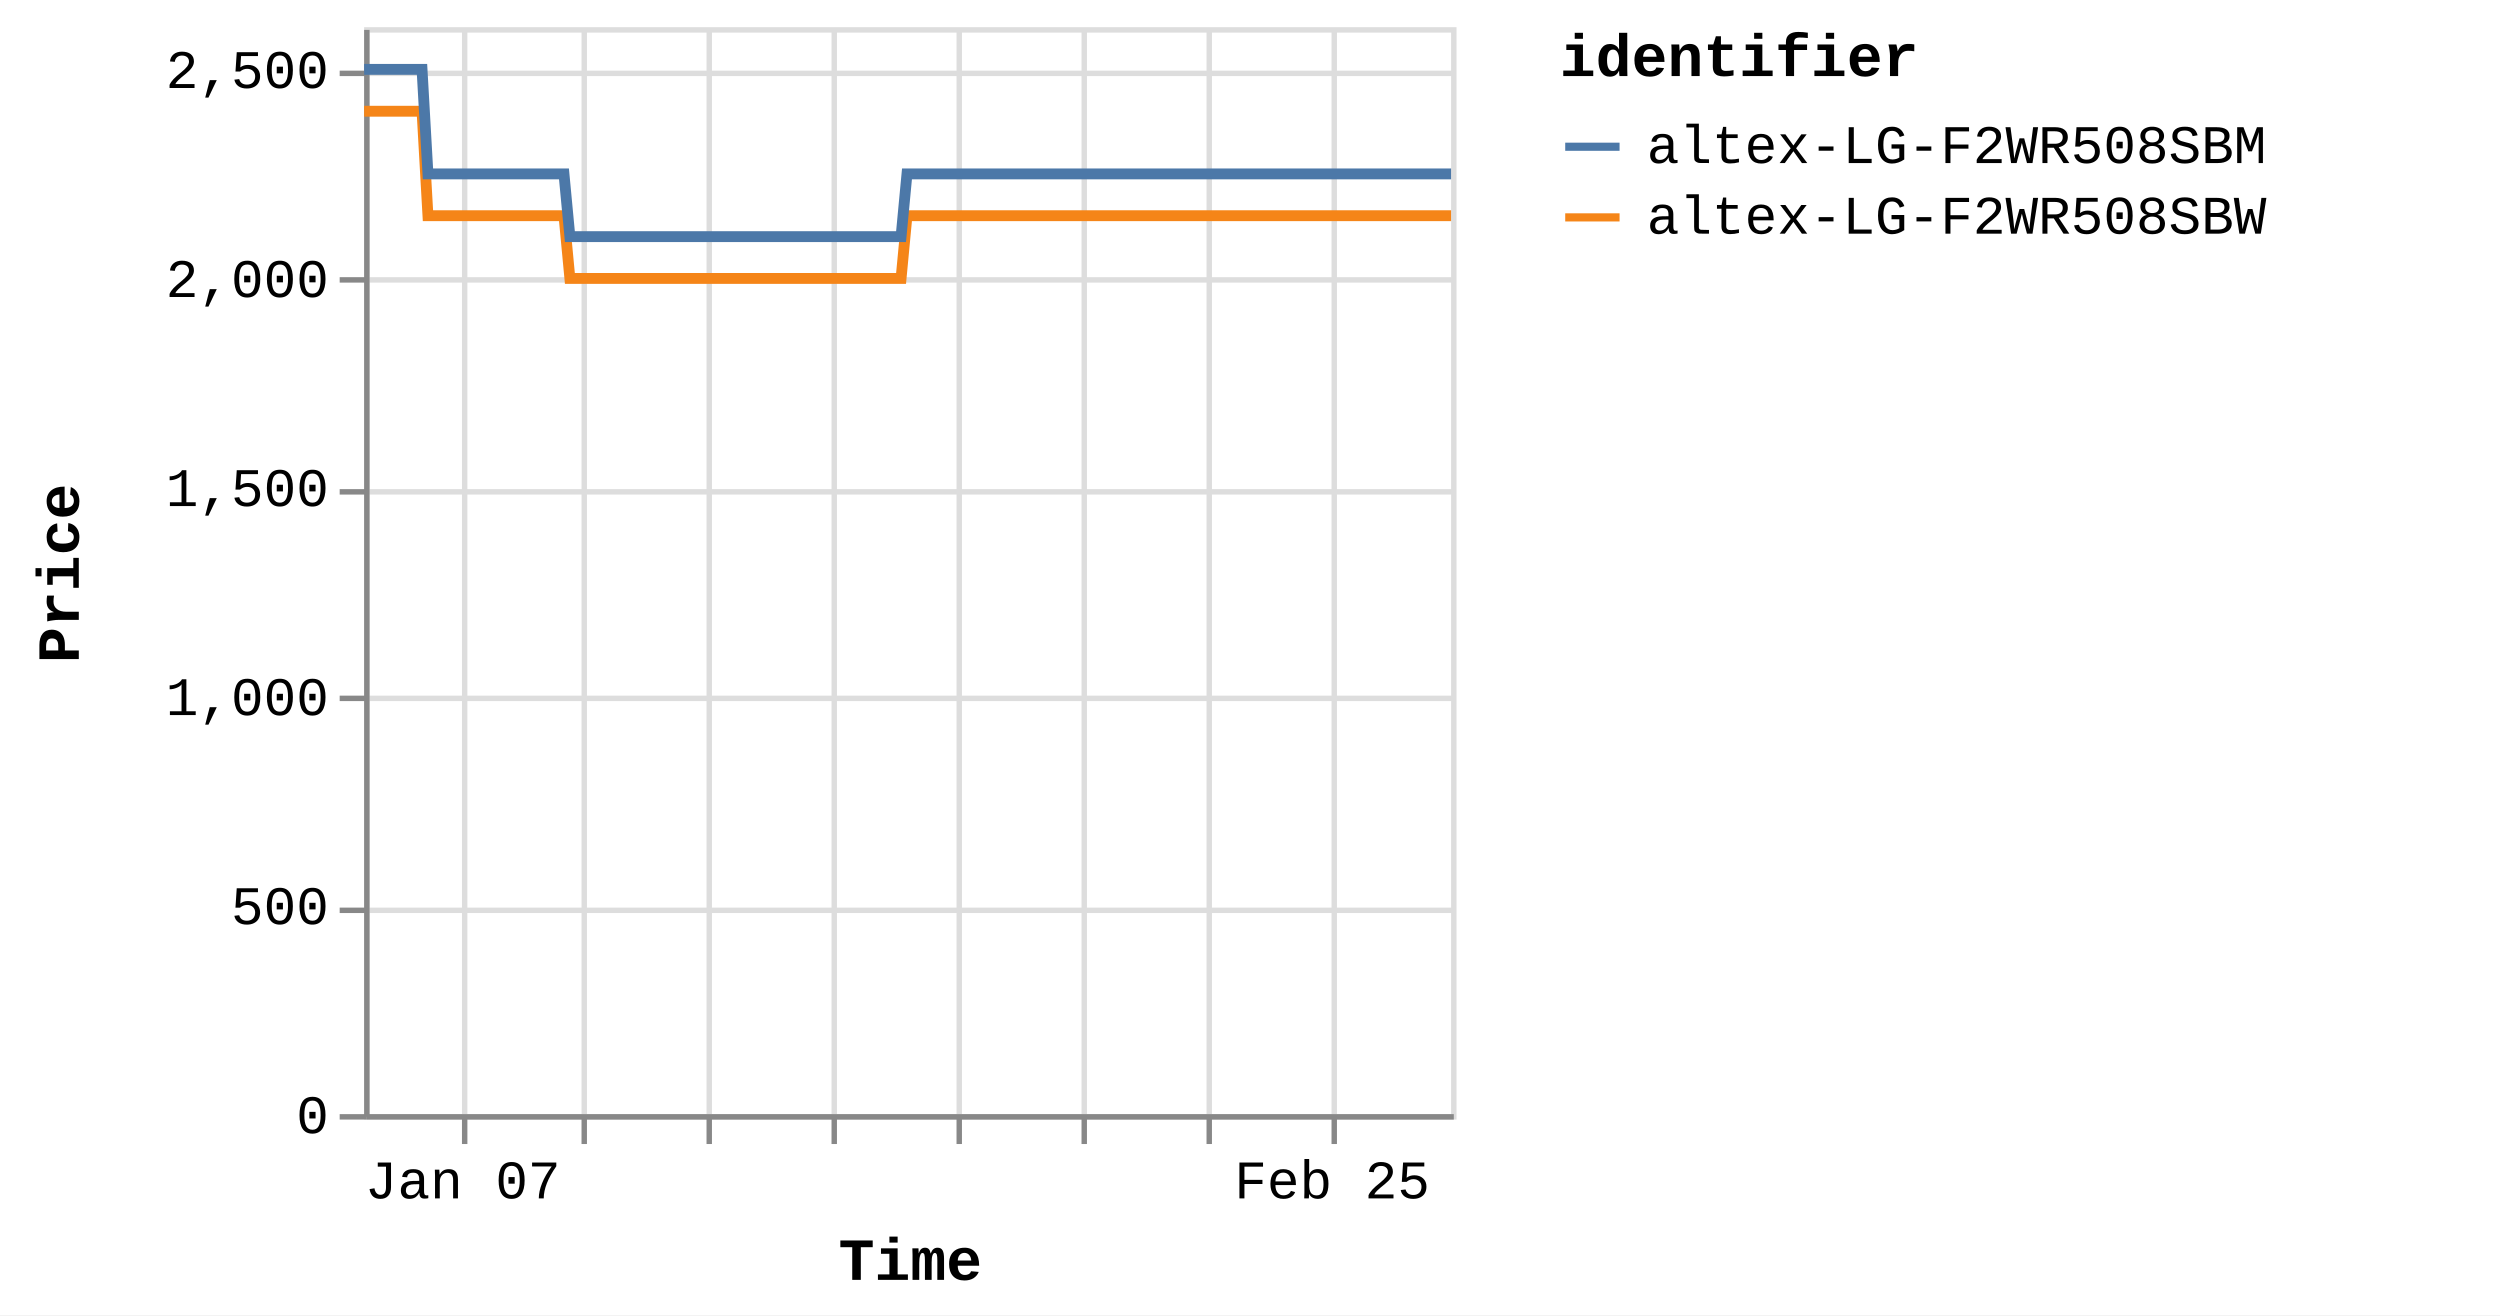
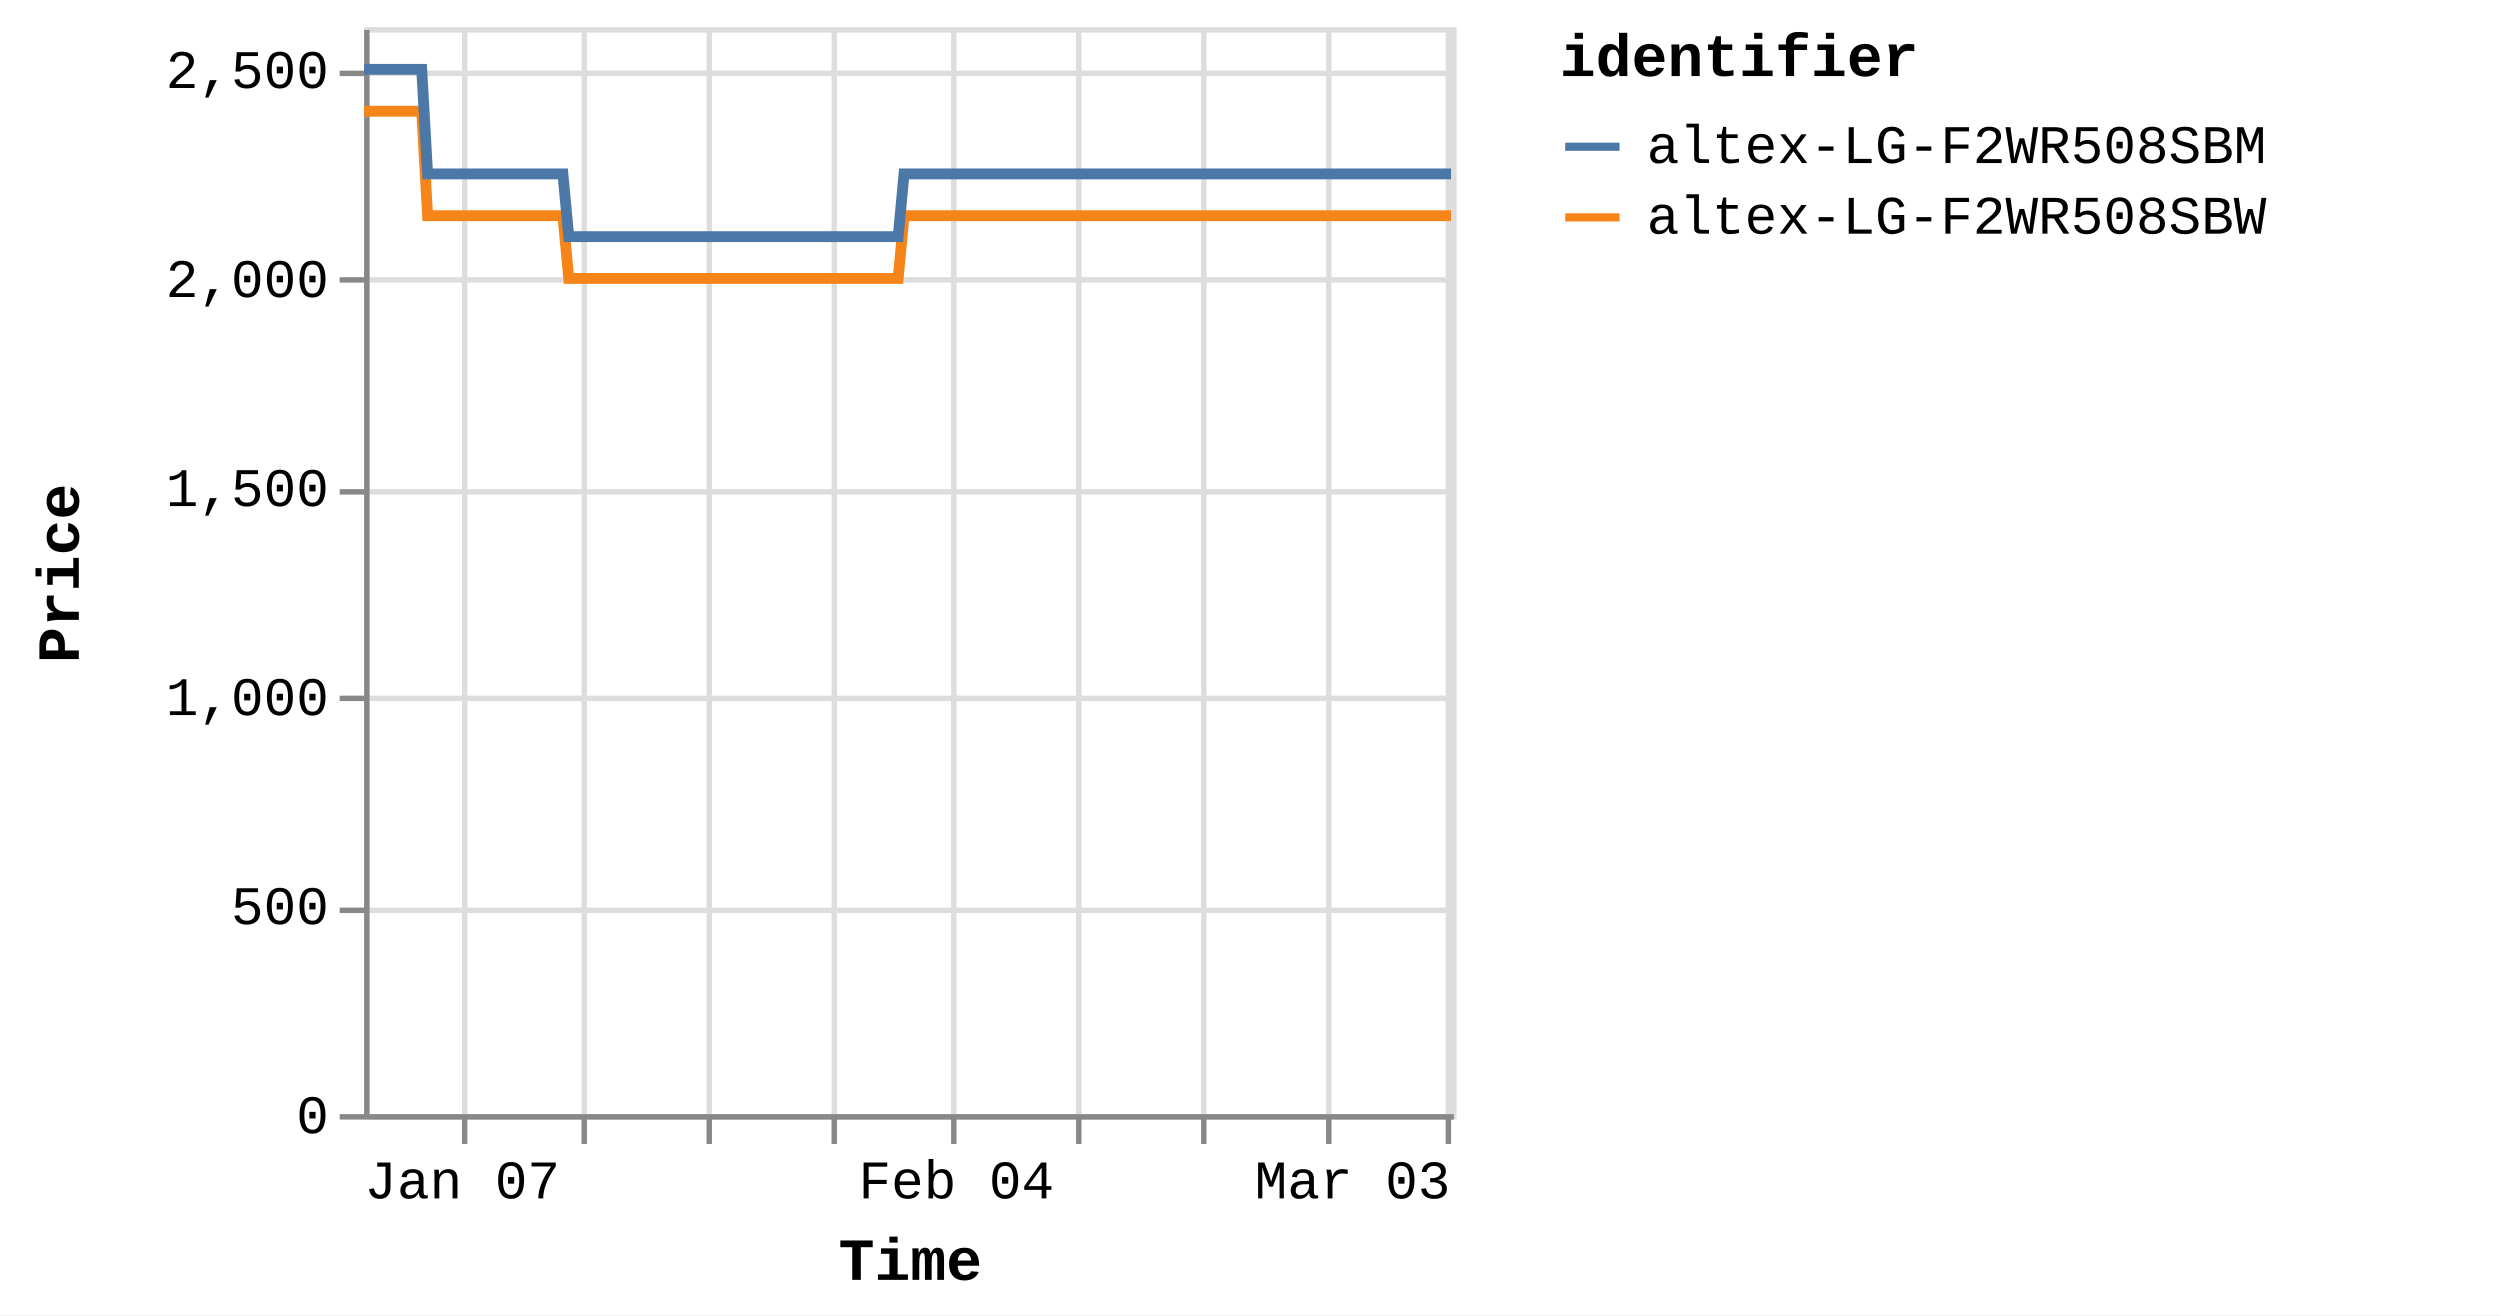
<svg xmlns="http://www.w3.org/2000/svg" version="1.1" class="marks" width="460" height="242" viewBox="0 0 460 242">
  <rect width="460" height="242" fill="white" />
  <g fill="none" stroke-miterlimit="10" transform="translate(67,5)">
    <g class="mark-group role-frame root" role="graphics-object" aria-roledescription="group mark container">
      <g transform="translate(0,0)">
        <path class="background" aria-hidden="true" d="M0.5,0.5h200v200h-200Z" stroke="#ddd" />
        <g>
          <g class="mark-group role-axis" aria-hidden="true">
            <g transform="translate(0.5,200.5)">
              <path class="background" aria-hidden="true" d="M0,0h0v0h0Z" pointer-events="none" />
              <g>
                <g class="mark-rule role-axis-grid" pointer-events="none">
                  <line transform="translate(18,-200)" x2="0" y2="200" stroke="#ddd" stroke-width="1" opacity="1" />
                  <line transform="translate(40,-200)" x2="0" y2="200" stroke="#ddd" stroke-width="1" opacity="1" />
                  <line transform="translate(63,-200)" x2="0" y2="200" stroke="#ddd" stroke-width="1" opacity="1" />
                  <line transform="translate(86,-200)" x2="0" y2="200" stroke="#ddd" stroke-width="1" opacity="1" />
-                   <line transform="translate(109,-200)" x2="0" y2="200" stroke="#ddd" stroke-width="1" opacity="1" />
-                   <line transform="translate(132,-200)" x2="0" y2="200" stroke="#ddd" stroke-width="1" opacity="1" />
-                   <line transform="translate(155,-200)" x2="0" y2="200" stroke="#ddd" stroke-width="1" opacity="1" />
-                   <line transform="translate(178,-200)" x2="0" y2="200" stroke="#ddd" stroke-width="1" opacity="1" />
+                   <line transform="translate(108,-200)" x2="0" y2="200" stroke="#ddd" stroke-width="1" opacity="1" />
+                   <line transform="translate(131,-200)" x2="0" y2="200" stroke="#ddd" stroke-width="1" opacity="1" />
+                   <line transform="translate(154,-200)" x2="0" y2="200" stroke="#ddd" stroke-width="1" opacity="1" />
+                   <line transform="translate(177,-200)" x2="0" y2="200" stroke="#ddd" stroke-width="1" opacity="1" />
+                   <line transform="translate(199,-200)" x2="0" y2="200" stroke="#ddd" stroke-width="1" opacity="1" />
                </g>
              </g>
              <path class="foreground" aria-hidden="true" d="" pointer-events="none" display="none" />
            </g>
          </g>
          <g class="mark-group role-axis" aria-hidden="true">
            <g transform="translate(0.5,0.5)">
              <path class="background" aria-hidden="true" d="M0,0h0v0h0Z" pointer-events="none" />
              <g>
                <g class="mark-rule role-axis-grid" pointer-events="none">
                  <line transform="translate(0,200)" x2="200" y2="0" stroke="#ddd" stroke-width="1" opacity="1" />
                  <line transform="translate(0,162)" x2="200" y2="0" stroke="#ddd" stroke-width="1" opacity="1" />
                  <line transform="translate(0,123)" x2="200" y2="0" stroke="#ddd" stroke-width="1" opacity="1" />
                  <line transform="translate(0,85)" x2="200" y2="0" stroke="#ddd" stroke-width="1" opacity="1" />
                  <line transform="translate(0,46)" x2="200" y2="0" stroke="#ddd" stroke-width="1" opacity="1" />
                  <line transform="translate(0,8)" x2="200" y2="0" stroke="#ddd" stroke-width="1" opacity="1" />
                </g>
              </g>
              <path class="foreground" aria-hidden="true" d="" pointer-events="none" display="none" />
            </g>
          </g>
-           <g class="mark-group role-axis" role="graphics-symbol" aria-roledescription="axis" aria-label="X-axis titled 'Time' for a time scale with values from Monday, 01 January 2024, 2:19:43 PM to Saturday, 02 March 2024, 8:38:29 PM">
+           <g class="mark-group role-axis" role="graphics-symbol" aria-roledescription="axis" aria-label="X-axis titled 'Time' for a time scale with values from Monday, 01 January 2024, 2:19:43 PM to Sunday, 03 March 2024, 4:38:31 AM">
            <g transform="translate(0.5,200.5)">
              <path class="background" aria-hidden="true" d="M0,0h0v0h0Z" pointer-events="none" />
              <g>
                <g class="mark-rule role-axis-tick" pointer-events="none">
                  <line transform="translate(18,0)" x2="0" y2="5" stroke="#888" stroke-width="1" opacity="1" />
                  <line transform="translate(40,0)" x2="0" y2="5" stroke="#888" stroke-width="1" opacity="1" />
                  <line transform="translate(63,0)" x2="0" y2="5" stroke="#888" stroke-width="1" opacity="1" />
                  <line transform="translate(86,0)" x2="0" y2="5" stroke="#888" stroke-width="1" opacity="1" />
-                   <line transform="translate(109,0)" x2="0" y2="5" stroke="#888" stroke-width="1" opacity="1" />
-                   <line transform="translate(132,0)" x2="0" y2="5" stroke="#888" stroke-width="1" opacity="1" />
-                   <line transform="translate(155,0)" x2="0" y2="5" stroke="#888" stroke-width="1" opacity="1" />
-                   <line transform="translate(178,0)" x2="0" y2="5" stroke="#888" stroke-width="1" opacity="1" />
+                   <line transform="translate(108,0)" x2="0" y2="5" stroke="#888" stroke-width="1" opacity="1" />
+                   <line transform="translate(131,0)" x2="0" y2="5" stroke="#888" stroke-width="1" opacity="1" />
+                   <line transform="translate(154,0)" x2="0" y2="5" stroke="#888" stroke-width="1" opacity="1" />
+                   <line transform="translate(177,0)" x2="0" y2="5" stroke="#888" stroke-width="1" opacity="1" />
+                   <line transform="translate(199,0)" x2="0" y2="5" stroke="#888" stroke-width="1" opacity="1" />
                </g>
                <g class="mark-text role-axis-label" pointer-events="none">
-                   <text text-anchor="middle" transform="translate(17.63861,15)" font-family="Liberation Mono" font-size="10px" fill="#000" opacity="1">Jan 07</text>
-                   <text text-anchor="middle" transform="translate(40.49089,15)" font-family="Liberation Mono" font-size="10px" fill="#000" opacity="0">Jan 14</text>
-                   <text text-anchor="middle" transform="translate(63.34317,15)" font-family="Liberation Mono" font-size="10px" fill="#000" opacity="0">Jan 21</text>
-                   <text text-anchor="middle" transform="translate(86.19545,15)" font-family="Liberation Mono" font-size="10px" fill="#000" opacity="0">Jan 28</text>
-                   <text text-anchor="middle" transform="translate(109.0477,15)" font-family="Liberation Mono" font-size="10px" fill="#000" opacity="0">Feb 04</text>
-                   <text text-anchor="middle" transform="translate(131.9,15)" font-family="Liberation Mono" font-size="10px" fill="#000" opacity="0">Feb 11</text>
-                   <text text-anchor="middle" transform="translate(154.7523,15)" font-family="Liberation Mono" font-size="10px" fill="#000" opacity="0">Feb 18</text>
-                   <text text-anchor="middle" transform="translate(177.6046,15)" font-family="Liberation Mono" font-size="10px" fill="#000" opacity="1">Feb 25</text>
+                   <text text-anchor="middle" transform="translate(17.54315,15)" font-family="Liberation Mono" font-size="10px" fill="#000" opacity="1">Jan 07</text>
+                   <text text-anchor="middle" transform="translate(40.27175,15)" font-family="Liberation Mono" font-size="10px" fill="#000" opacity="0">Jan 14</text>
+                   <text text-anchor="middle" transform="translate(63.00036,15)" font-family="Liberation Mono" font-size="10px" fill="#000" opacity="0">Jan 21</text>
+                   <text text-anchor="middle" transform="translate(85.72896,15)" font-family="Liberation Mono" font-size="10px" fill="#000" opacity="0">Jan 28</text>
+                   <text text-anchor="middle" transform="translate(108.4576,15)" font-family="Liberation Mono" font-size="10px" fill="#000" opacity="1">Feb 04</text>
+                   <text text-anchor="middle" transform="translate(131.1862,15)" font-family="Liberation Mono" font-size="10px" fill="#000" opacity="0">Feb 11</text>
+                   <text text-anchor="middle" transform="translate(153.9148,15)" font-family="Liberation Mono" font-size="10px" fill="#000" opacity="0">Feb 18</text>
+                   <text text-anchor="middle" transform="translate(176.6434,15)" font-family="Liberation Mono" font-size="10px" fill="#000" opacity="0">Feb 25</text>
+                   <text text-anchor="end" transform="translate(199.372,15)" font-family="Liberation Mono" font-size="10px" fill="#000" opacity="1">Mar 03</text>
                </g>
                <g class="mark-rule role-axis-domain" pointer-events="none">
                  <line transform="translate(0,0)" x2="200" y2="0" stroke="#888" stroke-width="1" opacity="1" />
                </g>
                <g class="mark-text role-axis-title" pointer-events="none">
                  <text text-anchor="middle" transform="translate(100,30)" font-family="Liberation Mono" font-size="11px" font-weight="bold" fill="#000" opacity="1">Time</text>
                </g>
              </g>
              <path class="foreground" aria-hidden="true" d="" pointer-events="none" display="none" />
            </g>
          </g>
          <g class="mark-group role-axis" role="graphics-symbol" aria-roledescription="axis" aria-label="Y-axis titled 'Price' for a linear scale with values from 0 to 2,600">
            <g transform="translate(0.5,0.5)">
              <path class="background" aria-hidden="true" d="M0,0h0v0h0Z" pointer-events="none" />
              <g>
                <g class="mark-rule role-axis-tick" pointer-events="none">
                  <line transform="translate(0,200)" x2="-5" y2="0" stroke="#888" stroke-width="1" opacity="1" />
                  <line transform="translate(0,162)" x2="-5" y2="0" stroke="#888" stroke-width="1" opacity="1" />
                  <line transform="translate(0,123)" x2="-5" y2="0" stroke="#888" stroke-width="1" opacity="1" />
                  <line transform="translate(0,85)" x2="-5" y2="0" stroke="#888" stroke-width="1" opacity="1" />
                  <line transform="translate(0,46)" x2="-5" y2="0" stroke="#888" stroke-width="1" opacity="1" />
                  <line transform="translate(0,8)" x2="-5" y2="0" stroke="#888" stroke-width="1" opacity="1" />
                </g>
                <g class="mark-text role-axis-label" pointer-events="none">
                  <text text-anchor="end" transform="translate(-7,203)" font-family="Liberation Mono" font-size="10px" fill="#000" opacity="1">0</text>
                  <text text-anchor="end" transform="translate(-7,164.5385)" font-family="Liberation Mono" font-size="10px" fill="#000" opacity="1">500</text>
                  <text text-anchor="end" transform="translate(-7,126.0769)" font-family="Liberation Mono" font-size="10px" fill="#000" opacity="1">1,000</text>
                  <text text-anchor="end" transform="translate(-7,87.61538)" font-family="Liberation Mono" font-size="10px" fill="#000" opacity="1">1,500</text>
                  <text text-anchor="end" transform="translate(-7,49.15385)" font-family="Liberation Mono" font-size="10px" fill="#000" opacity="1">2,000</text>
                  <text text-anchor="end" transform="translate(-7,10.69231)" font-family="Liberation Mono" font-size="10px" fill="#000" opacity="1">2,500</text>
                </g>
                <g class="mark-rule role-axis-domain" pointer-events="none">
                  <line transform="translate(0,200)" x2="0" y2="-200" stroke="#888" stroke-width="1" opacity="1" />
                </g>
                <g class="mark-text role-axis-title" pointer-events="none">
                  <text text-anchor="middle" transform="translate(-51,100) rotate(-90) translate(0,-2)" font-family="Liberation Mono" font-size="11px" font-weight="bold" fill="#000" opacity="1">Price</text>
                </g>
              </g>
              <path class="foreground" aria-hidden="true" d="" pointer-events="none" display="none" />
            </g>
          </g>
          <g class="mark-group role-scope pathgroup" role="graphics-object" aria-roledescription="group mark container">
            <g transform="translate(0,0)">
              <path class="background" aria-hidden="true" d="M0,0h200v200h-200Z" />
              <g>
                <g class="mark-line role-mark marks" role="graphics-object" aria-roledescription="line mark container">
-                   <path aria-label="Time: Jan 01, 2024; Price: 2399; identifier: altex-LG-F2WR508SBW" role="graphics-symbol" aria-roledescription="line mark" d="M0,15.462L0.342,15.462L0.859,15.462L1.947,15.462L2.492,15.462L3.064,15.462L3.583,15.462L4.123,15.462L5.212,15.462L5.756,15.462L6.329,15.462L6.849,15.462L7.387,15.462L8.477,15.462L9.021,15.462L9.592,15.462L10.117,15.462L10.653,15.462L11.743,34.692L12.286,34.692L12.857,34.692L13.38,34.692L13.917,34.692L15.006,34.692L15.55,34.692L16.12,34.692L16.642,34.692L17.181,34.692L18.273,34.692L18.814,34.692L19.384,34.692L19.907,34.692L20.446,34.692L21.537,34.692L22.083,34.692L22.655,34.692L23.176,34.692L23.71,34.692L24.803,34.692L25.346,34.692L25.926,34.692L26.441,34.692L26.975,34.692L28.067,34.692L28.611,34.692L29.184,34.692L29.703,34.692L30.24,34.692L31.331,34.692L31.875,34.692L32.45,34.692L32.97,34.692L33.505,34.692L34.595,34.692L35.14,34.692L35.712,34.692L36.233,34.692L36.77,34.692L37.858,46.231L38.401,46.231L38.971,46.231L39.495,46.231L40.033,46.231L41.125,46.231L41.666,46.231L42.236,46.231L42.758,46.231L43.298,46.231L44.39,46.231L44.935,46.231L45.51,46.231L46.029,46.231L46.563,46.231L47.653,46.231L48.2,46.231L48.773,46.231L49.294,46.231L49.827,46.231L50.918,46.231L51.465,46.231L52.038,46.231L52.558,46.231L53.092,46.231L54.182,46.231L54.727,46.231L55.301,46.231L55.82,46.231L56.358,46.231L57.448,46.231L57.992,46.231L58.566,46.231L59.088,46.231L59.621,46.231L60.712,46.231L61.253,46.231L61.824,46.231L62.349,46.231L62.887,46.231L63.975,46.231L64.519,46.231L65.089,46.231L65.612,46.231L66.151,46.231L67.244,46.231L67.789,46.231L68.363,46.231L68.88,46.231L69.415,46.231L70.507,46.231L71.053,46.231L71.627,46.231L72.147,46.231L72.68,46.231L73.772,46.231L74.317,46.231L74.891,46.231L75.411,46.231L75.945,46.231L77.038,46.231L77.581,46.231L78.156,46.231L78.677,46.231L79.209,46.231L80.299,46.231L80.845,46.231L81.409,46.231L81.931,46.231L82.475,46.231L83.562,46.231L84.107,46.231L84.666,46.231L85.194,46.231L85.737,46.231L86.827,46.231L87.371,46.231L87.932,46.231L88.459,46.231L89.003,46.231L90.091,46.231L90.637,46.231L91.202,46.231L91.724,46.231L92.268,46.231L93.355,46.231L93.9,46.231L94.465,46.231L94.996,46.231L95.532,46.231L96.62,46.231L97.164,46.231L97.731,46.231L98.253,46.231L98.796,46.231L99.885,34.692L100.429,34.692L100.996,34.692L101.517,34.692L102.061,34.692L103.15,34.692L103.693,34.692L104.259,34.692L104.781,34.692L105.326,34.692L106.414,34.692L106.959,34.692L107.519,34.692L108.046,34.692L108.592,34.692L109.682,34.692L110.224,34.692L110.784,34.692L111.31,34.692L111.855,34.692L112.943,34.692L113.489,34.692L114.055,34.692L114.577,34.692L115.119,34.692L116.208,34.692L116.752,34.692L117.319,34.692L117.841,34.692L118.384,34.692L119.472,34.692L120.017,34.692L120.582,34.692L121.108,34.692L121.649,34.692L122.737,34.692L123.283,34.692L123.847,34.692L124.372,34.692L124.913,34.692L126.002,34.692L126.547,34.692L127.11,34.692L127.635,34.692L128.18,34.692L129.266,34.692L129.81,34.692L130.373,34.692L130.898,34.692L131.443,34.692L132.533,34.692L133.076,34.692L133.636,34.692L134.164,34.692L134.707,34.692L135.796,34.692L136.34,34.692L136.909,34.692L137.429,34.692L137.972,34.692L139.059,34.692L139.604,34.692L140.169,34.692L140.701,34.692L141.237,34.692L142.325,34.692L142.869,34.692L143.436,34.692L143.959,34.692L144.501,34.692L146.134,34.692L146.699,34.692L147.223,34.692L147.767,34.692L148.855,34.692L149.399,34.692L149.964,34.692L150.49,34.692L151.031,34.692L152.12,34.692L152.662,34.692L153.224,34.692L153.751,34.692L154.295,34.692L155.384,34.692L155.93,34.692L156.489,34.692L157.016,34.692L157.56,34.692L158.648,34.692L159.194,34.692L159.761,34.692L160.287,34.692L160.824,34.692L161.914,34.692L162.457,34.692L163.021,34.692L163.547,34.692L164.09,34.692L165.177,34.692L165.722,34.692L166.288,34.692L166.812,34.692L167.354,34.692L168.442,34.692L168.985,34.692L169.552,34.692L170.076,34.692L170.619,34.692L171.707,34.692L172.25,34.692L172.814,34.692L173.339,34.692L173.886,34.692L174.971,34.692L175.515,34.692L176.075,34.692L176.603,34.692L177.146,34.692L178.235,34.692L178.781,34.692L179.34,34.692L179.871,34.692L180.411,34.692L181.5,34.692L182.046,34.692L182.611,34.692L183.134,34.692L183.676,34.692L184.765,34.692L185.31,34.692L185.874,34.692L186.399,34.692L186.941,34.692L188.03,34.692L188.573,34.692L189.139,34.692L189.665,34.692L190.206,34.692L191.294,34.692L191.838,34.692L192.401,34.692L192.926,34.692L193.47,34.692L194.558,34.692L195.105,34.692L195.669,34.692L196.192,34.692L196.735,34.692L197.823,34.692L198.368,34.692L198.932,34.692L199.455,34.692L200,34.692" stroke="#f58518" stroke-width="2" />
+                   <path aria-label="Time: Jan 01, 2024; Price: 2399; identifier: altex-LG-F2WR508SBW" role="graphics-symbol" aria-roledescription="line mark" d="M0,15.462L0.34,15.462L0.854,15.462L1.936,15.462L2.478,15.462L3.047,15.462L3.564,15.462L4.101,15.462L5.184,15.462L5.725,15.462L6.295,15.462L6.812,15.462L7.347,15.462L8.431,15.462L8.973,15.462L9.541,15.462L10.062,15.462L10.595,15.462L11.679,34.692L12.22,34.692L12.788,34.692L13.308,34.692L13.841,34.692L14.925,34.692L15.465,34.692L16.032,34.692L16.552,34.692L17.088,34.692L18.174,34.692L18.712,34.692L19.279,34.692L19.799,34.692L20.335,34.692L21.421,34.692L21.963,34.692L22.533,34.692L23.05,34.692L23.582,34.692L24.669,34.692L25.209,34.692L25.785,34.692L26.298,34.692L26.829,34.692L27.915,34.692L28.456,34.692L29.026,34.692L29.543,34.692L30.076,34.692L31.161,34.692L31.703,34.692L32.274,34.692L32.792,34.692L33.323,34.692L34.408,34.692L34.95,34.692L35.518,34.692L36.037,34.692L36.571,34.692L37.653,46.231L38.194,46.231L38.761,46.231L39.281,46.231L39.817,46.231L40.903,46.231L41.44,46.231L42.007,46.231L42.527,46.231L43.064,46.231L44.15,46.231L44.692,46.231L45.263,46.231L45.78,46.231L46.311,46.231L47.395,46.231L47.939,46.231L48.509,46.231L49.027,46.231L49.558,46.231L50.643,46.231L51.186,46.231L51.756,46.231L52.273,46.231L52.805,46.231L53.889,46.231L54.431,46.231L55.002,46.231L55.518,46.231L56.053,46.231L57.137,46.231L57.679,46.231L58.249,46.231L58.768,46.231L59.298,46.231L60.384,46.231L60.922,46.231L61.49,46.231L62.012,46.231L62.546,46.231L63.628,46.231L64.169,46.231L64.736,46.231L65.257,46.231L65.793,46.231L66.88,46.231L67.422,46.231L67.993,46.231L68.507,46.231L69.04,46.231L70.125,46.231L70.669,46.231L71.239,46.231L71.757,46.231L72.286,46.231L73.373,46.231L73.915,46.231L74.486,46.231L75.002,46.231L75.534,46.231L76.621,46.231L77.161,46.231L77.733,46.231L78.252,46.231L78.78,46.231L79.864,46.231L80.407,46.231L80.968,46.231L81.488,46.231L82.029,46.231L83.109,46.231L83.652,46.231L84.208,46.231L84.733,46.231L85.273,46.231L86.357,46.231L86.898,46.231L87.456,46.231L87.98,46.231L88.521,46.231L89.604,46.231L90.146,46.231L90.708,46.231L91.228,46.231L91.769,46.231L92.85,46.231L93.391,46.231L93.954,46.231L94.482,46.231L95.015,46.231L96.097,46.231L96.639,46.231L97.202,46.231L97.721,46.231L98.262,46.231L99.344,34.692L99.886,34.692L100.449,34.692L100.967,34.692L101.508,34.692L102.592,34.692L103.132,34.692L103.695,34.692L104.214,34.692L104.756,34.692L105.838,34.692L106.38,34.692L106.937,34.692L107.462,34.692L108.005,34.692L109.088,34.692L109.627,34.692L110.184,34.692L110.708,34.692L111.249,34.692L112.332,34.692L112.875,34.692L113.438,34.692L113.957,34.692L114.496,34.692L115.579,34.692L116.12,34.692L116.684,34.692L117.203,34.692L117.744,34.692L118.826,34.692L119.368,34.692L119.93,34.692L120.453,34.692L120.991,34.692L122.073,34.692L122.616,34.692L123.177,34.692L123.699,34.692L124.237,34.692L125.32,34.692L125.862,34.692L126.422,34.692L126.944,34.692L127.486,34.692L128.567,34.692L129.108,34.692L129.667,34.692L130.19,34.692L130.732,34.692L131.816,34.692L132.356,34.692L132.913,34.692L133.437,34.692L133.978,34.692L135.061,34.692L135.602,34.692L136.168,34.692L136.685,34.692L137.225,34.692L138.307,34.692L138.849,34.692L139.411,34.692L139.939,34.692L140.472,34.692L141.555,34.692L142.096,34.692L142.659,34.692L143.18,34.692L143.718,34.692L145.343,34.692L145.905,34.692L146.426,34.692L146.967,34.692L148.049,34.692L148.59,34.692L149.153,34.692L149.675,34.692L150.213,34.692L151.297,34.692L151.836,34.692L152.394,34.692L152.919,34.692L153.46,34.692L154.543,34.692L155.086,34.692L155.642,34.692L156.166,34.692L156.707,34.692L157.789,34.692L158.333,34.692L158.896,34.692L159.419,34.692L159.954,34.692L161.038,34.692L161.578,34.692L162.139,34.692L162.662,34.692L163.202,34.692L164.283,34.692L164.825,34.692L165.388,34.692L165.909,34.692L166.449,34.692L167.53,34.692L168.071,34.692L168.634,34.692L169.156,34.692L169.695,34.692L170.777,34.692L171.318,34.692L171.879,34.692L172.401,34.692L172.945,34.692L174.024,34.692L174.565,34.692L175.122,34.692L175.647,34.692L176.188,34.692L177.271,34.692L177.813,34.692L178.37,34.692L178.897,34.692L179.435,34.692L180.518,34.692L181.061,34.692L181.623,34.692L182.143,34.692L182.682,34.692L183.765,34.692L184.307,34.692L184.868,34.692L185.39,34.692L185.929,34.692L187.012,34.692L187.553,34.692L188.115,34.692L188.638,34.692L189.177,34.692L190.259,34.692L190.799,34.692L191.36,34.692L191.882,34.692L192.423,34.692L193.505,34.692L194.049,34.692L194.61,34.692L195.13,34.692L195.671,34.692L196.753,34.692L197.294,34.692L197.856,34.692L198.376,34.692L198.917,34.692L200,34.692" stroke="#f58518" stroke-width="2" />
                </g>
              </g>
              <path class="foreground" aria-hidden="true" d="" display="none" />
            </g>
            <g transform="translate(0,0)">
              <path class="background" aria-hidden="true" d="M0,0h200v200h-200Z" />
              <g>
                <g class="mark-line role-mark marks" role="graphics-object" aria-roledescription="line mark container">
-                   <path aria-label="Time: Jan 01, 2024; Price: 2499; identifier: altex-LG-F2WR508SBM" role="graphics-symbol" aria-roledescription="line mark" d="M0,7.769L0.342,7.769L0.859,7.769L1.947,7.769L2.492,7.769L3.064,7.769L3.583,7.769L4.123,7.769L5.212,7.769L5.756,7.769L6.329,7.769L6.849,7.769L7.387,7.769L8.477,7.769L9.021,7.769L9.593,7.769L10.117,7.769L10.653,7.769L11.743,27L12.286,27L12.858,27L13.38,27L13.917,27L15.006,27L15.55,27L16.12,27L16.642,27L17.181,27L18.273,27L18.814,27L19.384,27L19.907,27L20.446,27L21.537,27L22.083,27L22.655,27L23.176,27L23.71,27L24.803,27L25.346,27L25.926,27L26.441,27L26.975,27L28.067,27L28.611,27L29.184,27L29.704,27L30.24,27L31.331,27L31.875,27L32.45,27L32.97,27L33.505,27L34.595,27L35.14,27L35.712,27L36.233,27L36.77,27L37.858,38.538L38.402,38.538L38.972,38.538L39.495,38.538L40.033,38.538L41.125,38.538L41.666,38.538L42.236,38.538L42.758,38.538L43.298,38.538L44.39,38.538L44.935,38.538L45.51,38.538L46.029,38.538L46.563,38.538L47.653,38.538L48.2,38.538L48.773,38.538L49.295,38.538L49.828,38.538L50.918,38.538L51.465,38.538L52.038,38.538L52.558,38.538L53.092,38.538L54.183,38.538L54.727,38.538L55.301,38.538L55.82,38.538L56.358,38.538L57.448,38.538L57.992,38.538L58.566,38.538L59.088,38.538L59.621,38.538L60.712,38.538L61.253,38.538L61.824,38.538L62.349,38.538L62.887,38.538L63.975,38.538L64.519,38.538L65.089,38.538L65.612,38.538L66.151,38.538L67.244,38.538L67.789,38.538L68.364,38.538L68.88,38.538L69.416,38.538L70.507,38.538L71.053,38.538L71.627,38.538L72.148,38.538L72.68,38.538L73.772,38.538L74.317,38.538L74.891,38.538L75.411,38.538L75.945,38.538L77.038,38.538L77.581,38.538L78.156,38.538L78.678,38.538L79.209,38.538L80.299,38.538L80.845,38.538L81.409,38.538L81.931,38.538L82.476,38.538L83.562,38.538L84.107,38.538L84.666,38.538L85.194,38.538L85.737,38.538L86.827,38.538L87.371,38.538L87.932,38.538L88.459,38.538L89.003,38.538L90.091,38.538L90.637,38.538L91.202,38.538L91.725,38.538L92.268,38.538L93.355,38.538L93.9,38.538L94.465,38.538L94.996,38.538L95.532,38.538L96.62,38.538L97.165,38.538L97.731,38.538L98.253,38.538L98.796,38.538L99.885,27L100.429,27L100.996,27L101.517,27L102.061,27L103.15,27L103.694,27L104.259,27L104.781,27L105.326,27L106.414,27L106.959,27L107.52,27L108.046,27L108.592,27L109.682,27L110.224,27L110.784,27L111.311,27L111.855,27L112.943,27L113.489,27L114.056,27L114.577,27L115.119,27L116.208,27L116.752,27L117.319,27L117.841,27L118.384,27L119.472,27L120.017,27L120.582,27L121.109,27L121.649,27L122.737,27L123.283,27L123.847,27L124.372,27L124.913,27L126.003,27L126.547,27L127.11,27L127.635,27L128.18,27L129.266,27L129.81,27L130.373,27L130.899,27L131.443,27L132.534,27L133.076,27L133.637,27L134.164,27L134.707,27L135.796,27L136.34,27L136.909,27L137.429,27L137.972,27L139.059,27L139.604,27L140.169,27L140.701,27L141.237,27L142.325,27L142.869,27L143.436,27L143.959,27L144.501,27L146.134,27L146.7,27L147.223,27L147.767,27L148.855,27L149.399,27L149.964,27L150.49,27L151.031,27L152.12,27L152.662,27L153.224,27L153.751,27L154.295,27L155.384,27L155.93,27L156.489,27L157.016,27L157.56,27L158.648,27L159.194,27L159.761,27L160.287,27L160.824,27L161.914,27L162.457,27L163.021,27L163.547,27L164.091,27L165.177,27L165.722,27L166.288,27L166.812,27L167.355,27L168.442,27L168.986,27L169.552,27L170.076,27L170.619,27L171.707,27L172.251,27L172.815,27L173.339,27L173.886,27L174.971,27L175.515,27L176.075,27L176.603,27L177.146,27L178.235,27L178.781,27L179.34,27L179.871,27L180.411,27L181.5,27L182.046,27L182.611,27L183.134,27L183.676,27L184.765,27L185.31,27L185.874,27L186.399,27L186.941,27L188.03,27L188.574,27L189.139,27L189.665,27L190.206,27L191.294,27L191.838,27L192.402,27L192.926,27L193.47,27L194.558,27L195.105,27L195.669,27L196.192,27L196.735,27L197.824,27L198.368,27L198.932,27L199.455,27L200,27" stroke="#4c78a8" stroke-width="2" />
+                   <path aria-label="Time: Jan 01, 2024; Price: 2499; identifier: altex-LG-F2WR508SBM" role="graphics-symbol" aria-roledescription="line mark" d="M0,7.769L0.34,7.769L0.854,7.769L1.937,7.769L2.478,7.769L3.047,7.769L3.564,7.769L4.101,7.769L5.184,7.769L5.725,7.769L6.295,7.769L6.812,7.769L7.347,7.769L8.431,7.769L8.973,7.769L9.541,7.769L10.062,7.769L10.596,7.769L11.679,27L12.22,27L12.788,27L13.308,27L13.841,27L14.925,27L15.466,27L16.033,27L16.552,27L17.088,27L18.174,27L18.712,27L19.279,27L19.799,27L20.335,27L21.421,27L21.963,27L22.533,27L23.051,27L23.582,27L24.669,27L25.209,27L25.785,27L26.298,27L26.829,27L27.915,27L28.457,27L29.026,27L29.543,27L30.076,27L31.161,27L31.703,27L32.274,27L32.792,27L33.323,27L34.408,27L34.95,27L35.519,27L36.037,27L36.571,27L37.653,38.538L38.194,38.538L38.761,38.538L39.281,38.538L39.817,38.538L40.903,38.538L41.441,38.538L42.007,38.538L42.527,38.538L43.064,38.538L44.15,38.538L44.692,38.538L45.263,38.538L45.78,38.538L46.311,38.538L47.396,38.538L47.939,38.538L48.509,38.538L49.028,38.538L49.558,38.538L50.643,38.538L51.186,38.538L51.757,38.538L52.273,38.538L52.805,38.538L53.889,38.538L54.431,38.538L55.002,38.538L55.518,38.538L56.053,38.538L57.137,38.538L57.679,38.538L58.249,38.538L58.768,38.538L59.299,38.538L60.384,38.538L60.922,38.538L61.49,38.538L62.012,38.538L62.547,38.538L63.628,38.538L64.17,38.538L64.736,38.538L65.257,38.538L65.793,38.538L66.88,38.538L67.423,38.538L67.994,38.538L68.508,38.538L69.04,38.538L70.125,38.538L70.669,38.538L71.239,38.538L71.757,38.538L72.287,38.538L73.373,38.538L73.915,38.538L74.486,38.538L75.003,38.538L75.534,38.538L76.621,38.538L77.161,38.538L77.733,38.538L78.252,38.538L78.781,38.538L79.864,38.538L80.407,38.538L80.968,38.538L81.488,38.538L82.029,38.538L83.11,38.538L83.652,38.538L84.208,38.538L84.733,38.538L85.273,38.538L86.357,38.538L86.898,38.538L87.456,38.538L87.98,38.538L88.522,38.538L89.604,38.538L90.146,38.538L90.708,38.538L91.228,38.538L91.769,38.538L92.85,38.538L93.392,38.538L93.954,38.538L94.482,38.538L95.015,38.538L96.097,38.538L96.639,38.538L97.202,38.538L97.721,38.538L98.262,38.538L99.344,27L99.886,27L100.449,27L100.968,27L101.508,27L102.592,27L103.132,27L103.695,27L104.214,27L104.756,27L105.838,27L106.38,27L106.938,27L107.462,27L108.005,27L109.088,27L109.627,27L110.184,27L110.708,27L111.249,27L112.332,27L112.875,27L113.438,27L113.957,27L114.496,27L115.579,27L116.12,27L116.684,27L117.204,27L117.744,27L118.826,27L119.368,27L119.93,27L120.453,27L120.991,27L122.073,27L122.616,27L123.177,27L123.699,27L124.237,27L125.321,27L125.862,27L126.422,27L126.945,27L127.486,27L128.567,27L129.108,27L129.667,27L130.19,27L130.732,27L131.816,27L132.356,27L132.913,27L133.438,27L133.978,27L135.061,27L135.602,27L136.168,27L136.685,27L137.225,27L138.307,27L138.849,27L139.411,27L139.939,27L140.473,27L141.555,27L142.096,27L142.659,27L143.18,27L143.719,27L145.343,27L145.906,27L146.426,27L146.967,27L148.049,27L148.59,27L149.153,27L149.675,27L150.213,27L151.297,27L151.836,27L152.394,27L152.919,27L153.46,27L154.543,27L155.086,27L155.642,27L156.166,27L156.707,27L157.789,27L158.333,27L158.896,27L159.42,27L159.954,27L161.038,27L161.578,27L162.139,27L162.662,27L163.203,27L164.283,27L164.825,27L165.388,27L165.909,27L166.449,27L167.531,27L168.071,27L168.635,27L169.156,27L169.696,27L170.777,27L171.318,27L171.879,27L172.401,27L172.945,27L174.024,27L174.565,27L175.123,27L175.647,27L176.188,27L177.271,27L177.813,27L178.37,27L178.898,27L179.435,27L180.518,27L181.061,27L181.623,27L182.143,27L182.682,27L183.765,27L184.307,27L184.868,27L185.391,27L185.929,27L187.012,27L187.553,27L188.115,27L188.638,27L189.177,27L190.259,27L190.8,27L191.36,27L191.882,27L192.423,27L193.505,27L194.049,27L194.61,27L195.13,27L195.671,27L196.753,27L197.294,27L197.856,27L198.376,27L198.918,27L200,27" stroke="#4c78a8" stroke-width="2" />
                </g>
              </g>
              <path class="foreground" aria-hidden="true" d="" display="none" />
            </g>
          </g>
          <g class="mark-group role-legend" role="graphics-symbol" aria-roledescription="legend" aria-label="Symbol legend titled 'identifier' for stroke color with 2 values: altex-LG-F2WR508SBM, altex-LG-F2WR508SBW">
            <g transform="translate(220,0)">
              <path class="background" aria-hidden="true" d="M0,0h168v40h-168Z" pointer-events="none" />
              <g>
                <g class="mark-group role-legend-entry">
                  <g transform="translate(0,16)">
                    <path class="background" aria-hidden="true" d="M0,0h0v0h0Z" pointer-events="none" />
                    <g>
                      <g class="mark-group role-scope" role="graphics-object" aria-roledescription="group mark container">
                        <g transform="translate(0,0)">
                          <path class="background" aria-hidden="true" d="M0,0h168v11h-168Z" pointer-events="none" opacity="1" />
                          <g>
                            <g class="mark-symbol role-legend-symbol" pointer-events="none">
                              <path transform="translate(6,6)" d="M-5,0L5,0" stroke="#4c78a8" stroke-width="1.5" opacity="1" />
                            </g>
                            <g class="mark-text role-legend-label" pointer-events="none">
                              <text text-anchor="start" transform="translate(16,9)" font-family="Liberation Mono" font-size="10px" fill="#000" opacity="1">altex-LG-F2WR508SBM</text>
                            </g>
                          </g>
                          <path class="foreground" aria-hidden="true" d="" pointer-events="none" display="none" />
                        </g>
                        <g transform="translate(0,13)">
                          <path class="background" aria-hidden="true" d="M0,0h168v11h-168Z" pointer-events="none" opacity="1" />
                          <g>
                            <g class="mark-symbol role-legend-symbol" pointer-events="none">
                              <path transform="translate(6,6)" d="M-5,0L5,0" stroke="#f58518" stroke-width="1.5" opacity="1" />
                            </g>
                            <g class="mark-text role-legend-label" pointer-events="none">
                              <text text-anchor="start" transform="translate(16,9)" font-family="Liberation Mono" font-size="10px" fill="#000" opacity="1">altex-LG-F2WR508SBW</text>
                            </g>
                          </g>
                          <path class="foreground" aria-hidden="true" d="" pointer-events="none" display="none" />
                        </g>
                      </g>
                    </g>
                    <path class="foreground" aria-hidden="true" d="" pointer-events="none" display="none" />
                  </g>
                </g>
                <g class="mark-text role-legend-title" pointer-events="none">
                  <text text-anchor="start" transform="translate(0,9)" font-family="Liberation Mono" font-size="11px" font-weight="bold" fill="#000" opacity="1">identifier</text>
                </g>
              </g>
              <path class="foreground" aria-hidden="true" d="" pointer-events="none" display="none" />
            </g>
          </g>
        </g>
        <path class="foreground" aria-hidden="true" d="" display="none" />
      </g>
    </g>
  </g>
</svg>
